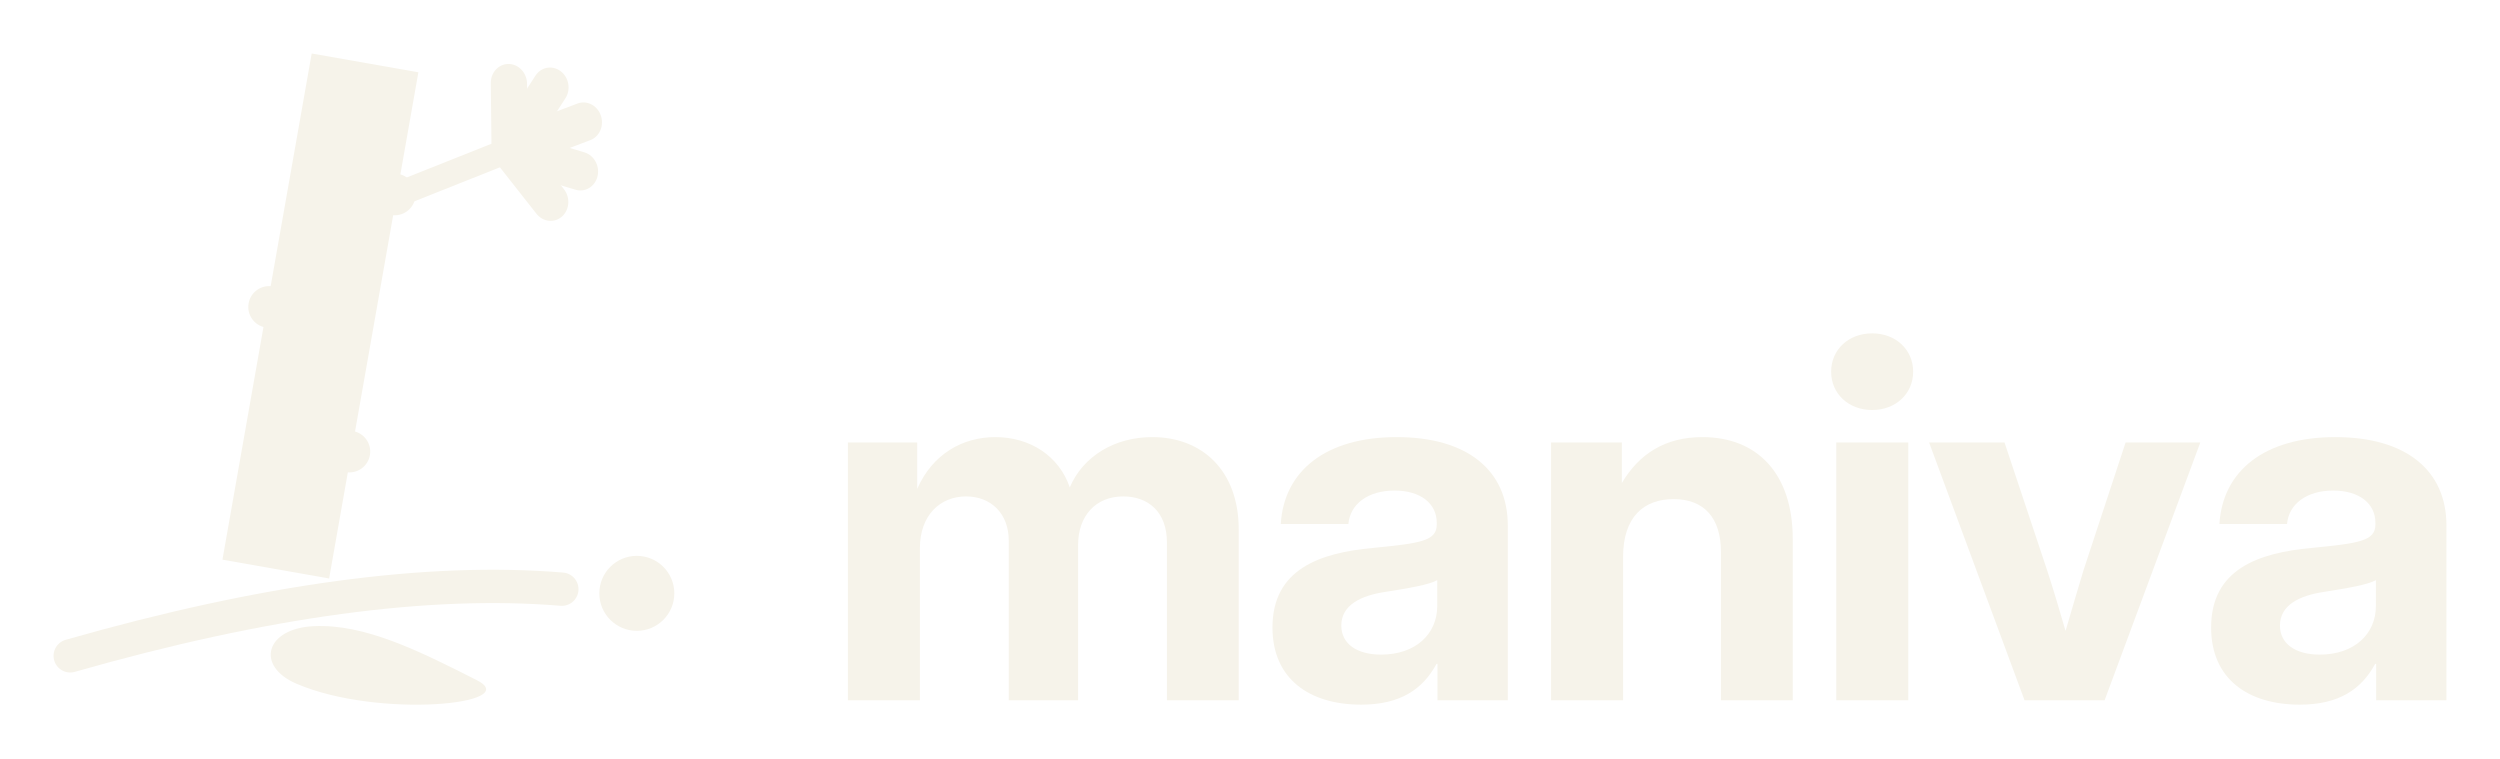
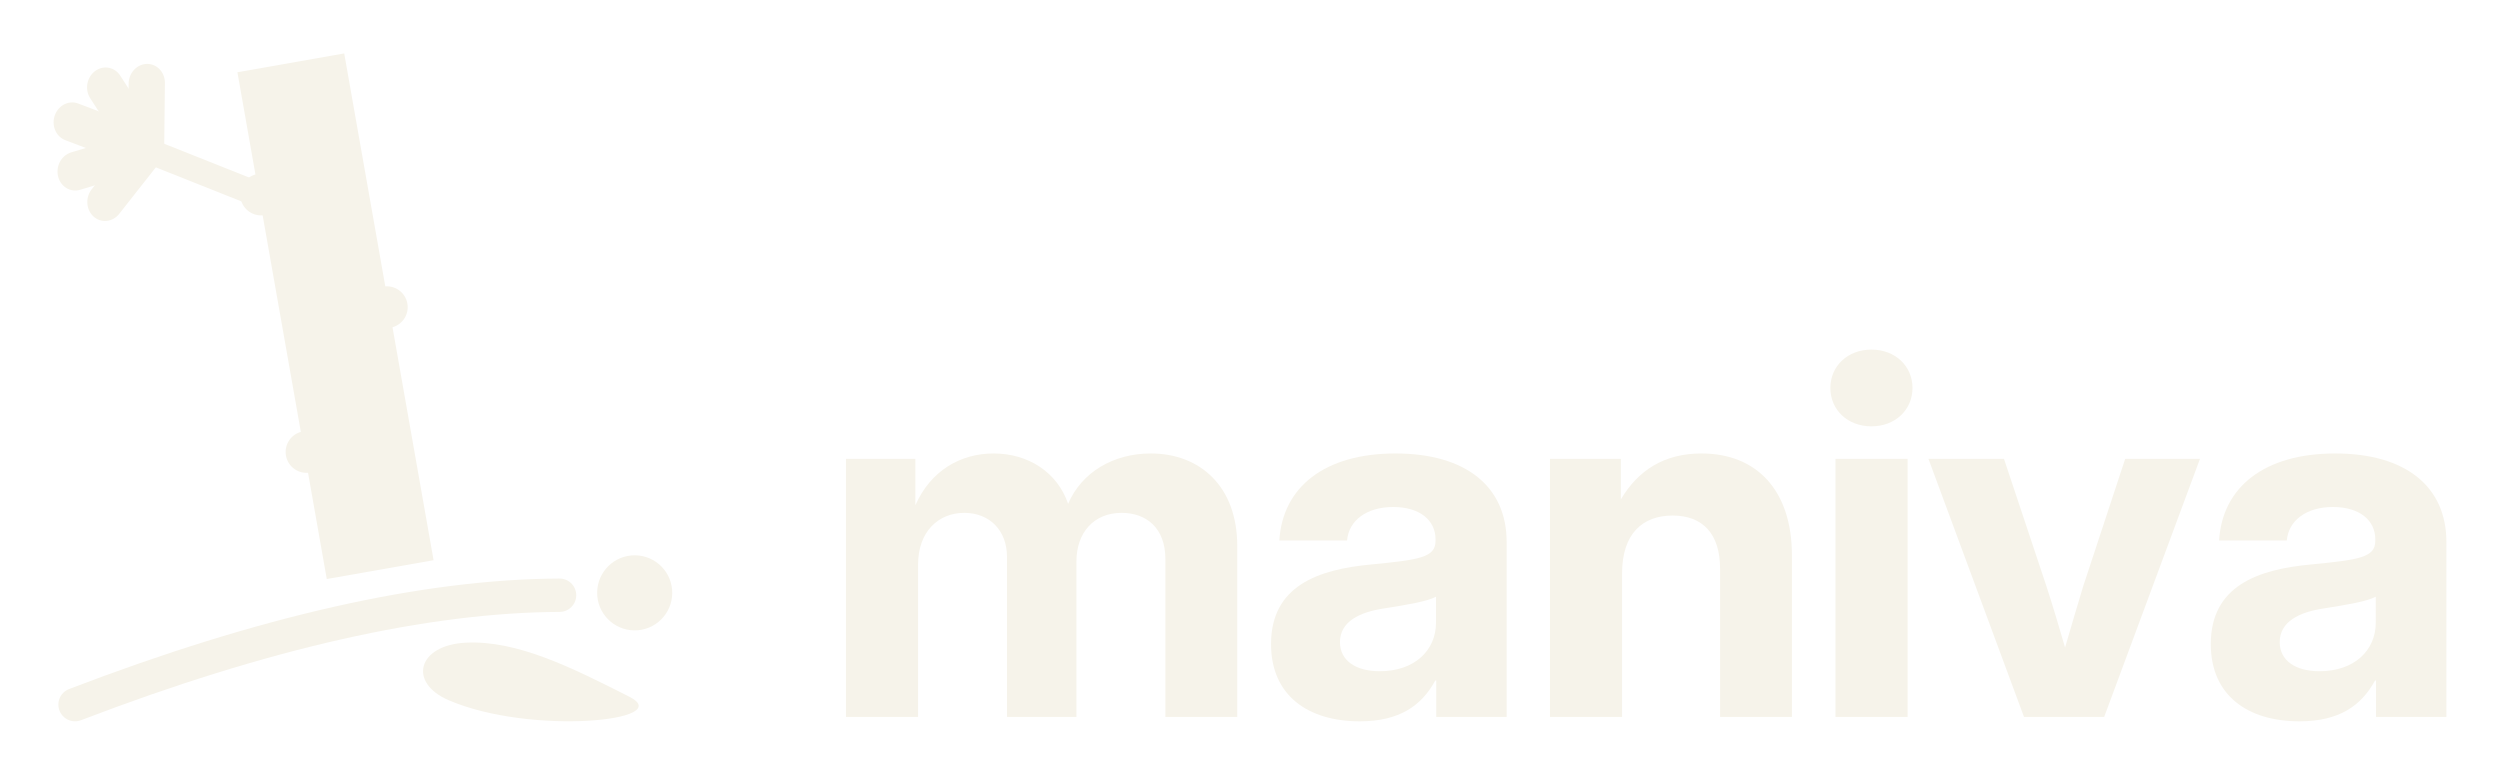
- <svg xmlns="http://www.w3.org/2000/svg" viewBox="-16 -10.6 750.08 227.5" width="3000.32" height="910.0" role="img" aria-label="maniva logo">
-   <g transform="translate(-31.750,-20.850) scale(1.25)">
+ <svg xmlns="http://www.w3.org/2000/svg" viewBox="-16 -15.35 749.2 232.25" width="2996.8" height="929.0" role="img" aria-label="maniva logo">
+   <g transform="translate(-31.750,-18.850) scale(1.25)">
    <g fill="none" stroke="#f6f3ea">
-       <g transform="rotate(-10,-67.6661,55.46118)">
-         <g transform="translate(1.80791,-0.4519774)">
-           <path d="m 103,86 29,-6" stroke-width="6" />
-           <g stroke-width="21.006" stroke-linecap="round" transform="matrix(0.4131364,0,0,0.4443446,77.46599,44.45244)">
-             <path d="m 132,80 6.3,-35.5" />
-             <path d="M 132,80 161.7,50.3" />
-             <path d="m 132,80 45.3,-8" />
-             <path d="m 132,80 38.1,17.8" />
-             <path d="m 132,80 18,31.2" />
+       <g transform="matrix(-.98481 -.17365 -.17365 .98481 193.2 -16.341)">
+         <g transform="translate(1.8079 -.45198)">
+           <path d="m103 86 29-6" stroke-width="6" />
+           <g transform="matrix(.41314 0 0 .44434 77.466 44.452)" stroke-linecap="round" stroke-width="21.006">
+             <path d="m132 80 6.3-35.5" />
+             <path d="m132 80 29.7-29.7" />
+             <path d="m132 80 45.3-8" />
+             <path d="m132 80 38.1 17.8" />
+             <path d="m132 80 18 31.2" />
          </g>
        </g>
-         <g transform="rotate(20,-38.37327,243.6065)">
-           <path transform="translate(-55.78048,-32.80127)" d="M 85.28,172.17 V 48.801" stroke-width="26" />
+         <g transform="rotate(20 -38.373 243.61)">
+           <path transform="translate(-55.78 -32.801)" d="m85.28 172.17v-123.37" stroke-width="26" />
          <circle cx="42" cy="45.858" r="5" fill="#f6f3ea" stroke="none" />
          <circle cx="17" cy="77.685" r="5" fill="#f6f3ea" stroke="none" />
-           <circle cx="42" cy="108.527" r="5" fill="#f6f3ea" stroke="none" />
+           <circle cx="42" cy="108.53" r="5" fill="#f6f3ea" stroke="none" />
        </g>
      </g>
-       <g transform="translate(-10.54668,-14.38183)">
-         <path d="m 40,180 q 70,-20 118,-16" stroke-width="8" stroke-linecap="round" />
-         <path d="m 94.287,186.683 c 19.774,8.491 54.642,4.902 43.332,-0.829 -13.953,-7.071 -26.925,-13.561 -39.183,-12.976 -11.598,0.553 -14.004,9.574 -4.149,13.805 z" fill="#f6f3ea" stroke="none" />
-         <circle cx="176" cy="165" r="9" fill="#f6f3ea" stroke="none" />
+       <path d="m120.18 170.68c19.774 8.491 54.642 4.902 43.332-0.829-13.953-7.071-26.925-13.561-39.183-12.976-11.598 0.553-14.004 9.573-4.149 13.805z" fill="#f6f3ea" stroke="none" />
+       <g transform="rotate(-5 99.953 155.62)">
+         <path d="m29.453 165.62q70-20 118-16" stroke-width="8" stroke-linecap="round" />
+         <circle cx="165.45" cy="150.62" r="9" fill="#f6f3ea" stroke="none" />
      </g>
    </g>
  </g>
-   <g transform="translate(-59.225,0)">
+   <g transform="translate(-60.100,0)">
    <path d="M297.617 199.5H319.224V153.87C319.224 143.909 325.376 138.343 333.066 138.343C340.61 138.343 345.884 143.543 345.884 151.6V199.5H366.685V152.918C366.685 144.275 371.885 138.343 380.234 138.343C387.632 138.343 393.345 142.884 393.345 152.186V199.5H414.878V148.23C414.878 130.506 403.818 120.545 388.95 120.545C377.744 120.545 368.223 126.185 364.194 135.633C360.972 126.185 352.256 120.545 341.855 120.545C332.041 120.545 323.032 125.599 318.418 136.072V122.156H297.617Z" fill="#f6f3ea" />
    <path d="M451.593 200.818C463.458 200.818 470.123 196.131 474.225 188.587H474.518V199.5H495.611V147.059C495.611 130.506 483.453 120.545 462.286 120.545C441.046 120.545 428.448 130.652 427.496 146.619H447.784C448.297 140.687 453.57 136.585 461.627 136.585C469.537 136.585 474.298 140.54 474.298 146.253V146.766C474.298 151.746 469.317 152.405 455.182 153.797C439.068 155.262 425.006 160.242 425.006 177.674C425.006 193.128 436.139 200.818 451.593 200.818ZM457.599 185.804C450.348 185.804 445.66 182.581 445.66 177.088C445.66 170.936 451.52 168.079 458.917 166.98C465.875 165.882 471.954 164.856 474.444 163.465V171.229C474.444 179.578 467.999 185.804 457.599 185.804Z" fill="#f6f3ea" />
    <path d="M530.202 156.507C530.202 144.495 536.428 139.148 545.363 139.148C554.372 139.148 559.572 144.642 559.572 155.042V199.5H581.105V151.087C581.105 131.531 570.485 120.545 554.006 120.545C542.873 120.545 535.036 125.525 529.836 134.314V122.156H508.596V199.5H530.202Z" fill="#f6f3ea" />
    <path d="M594.163 199.5H615.77V122.156H594.163ZM604.93 112.415C612.034 112.415 617.234 107.508 617.234 100.916C617.234 94.324 612.034 89.417 604.93 89.417C597.825 89.417 592.625 94.324 592.625 100.916C592.625 107.508 597.825 112.415 604.93 112.415Z" fill="#f6f3ea" />
    <path d="M650.653 199.5H674.677L703.388 122.156H680.976L668.378 160.389C666.547 166.468 664.716 172.62 662.958 178.699C661.2 172.62 659.369 166.468 657.392 160.389L644.647 122.156H622.016Z" fill="#f6f3ea" />
    <path d="M733.218 200.818C745.083 200.818 751.748 196.131 755.85 188.587H756.143V199.5H777.236V147.059C777.236 130.506 765.078 120.545 743.911 120.545C722.671 120.545 710.073 130.652 709.121 146.619H729.409C729.922 140.687 735.195 136.585 743.252 136.585C751.162 136.585 755.923 140.54 755.923 146.253V146.766C755.923 151.746 750.942 152.405 736.807 153.797C720.693 155.262 706.631 160.242 706.631 177.674C706.631 193.128 717.764 200.818 733.218 200.818ZM739.224 185.804C731.973 185.804 727.285 182.581 727.285 177.088C727.285 170.936 733.145 168.079 740.542 166.98C747.5 165.882 753.579 164.856 756.069 163.465V171.229C756.069 179.578 749.624 185.804 739.224 185.804Z" fill="#f6f3ea" />
  </g>
</svg>
